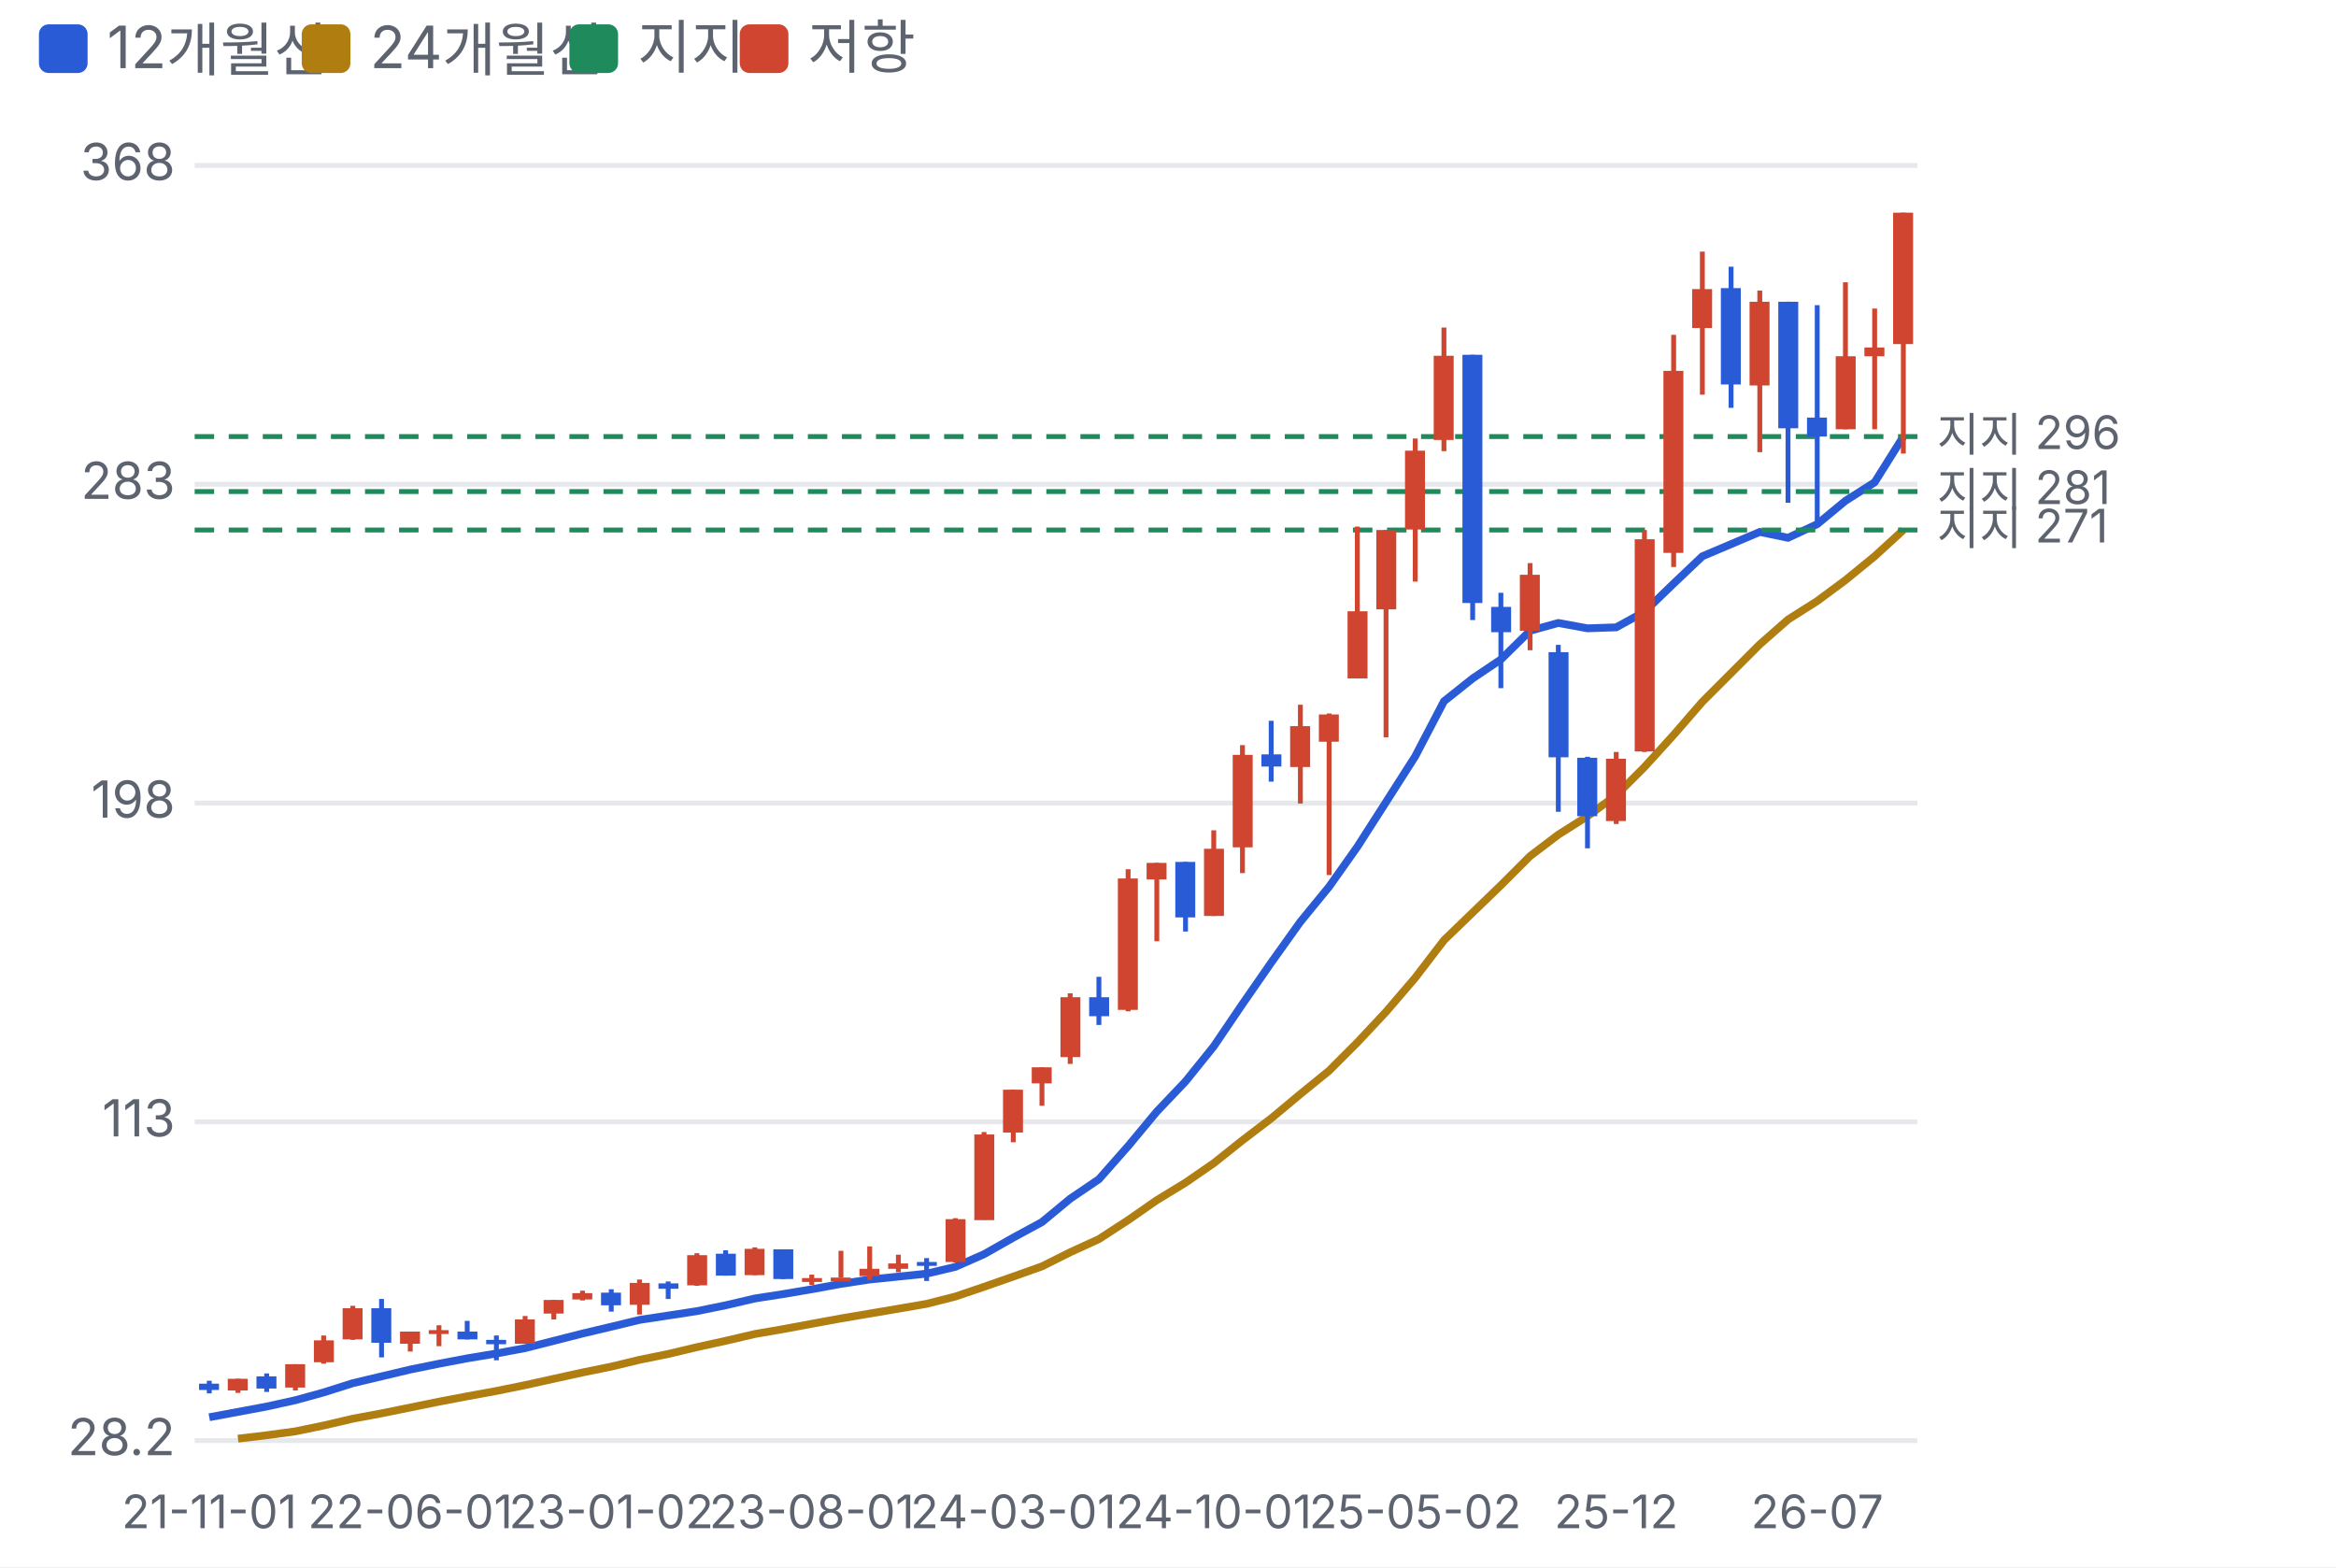
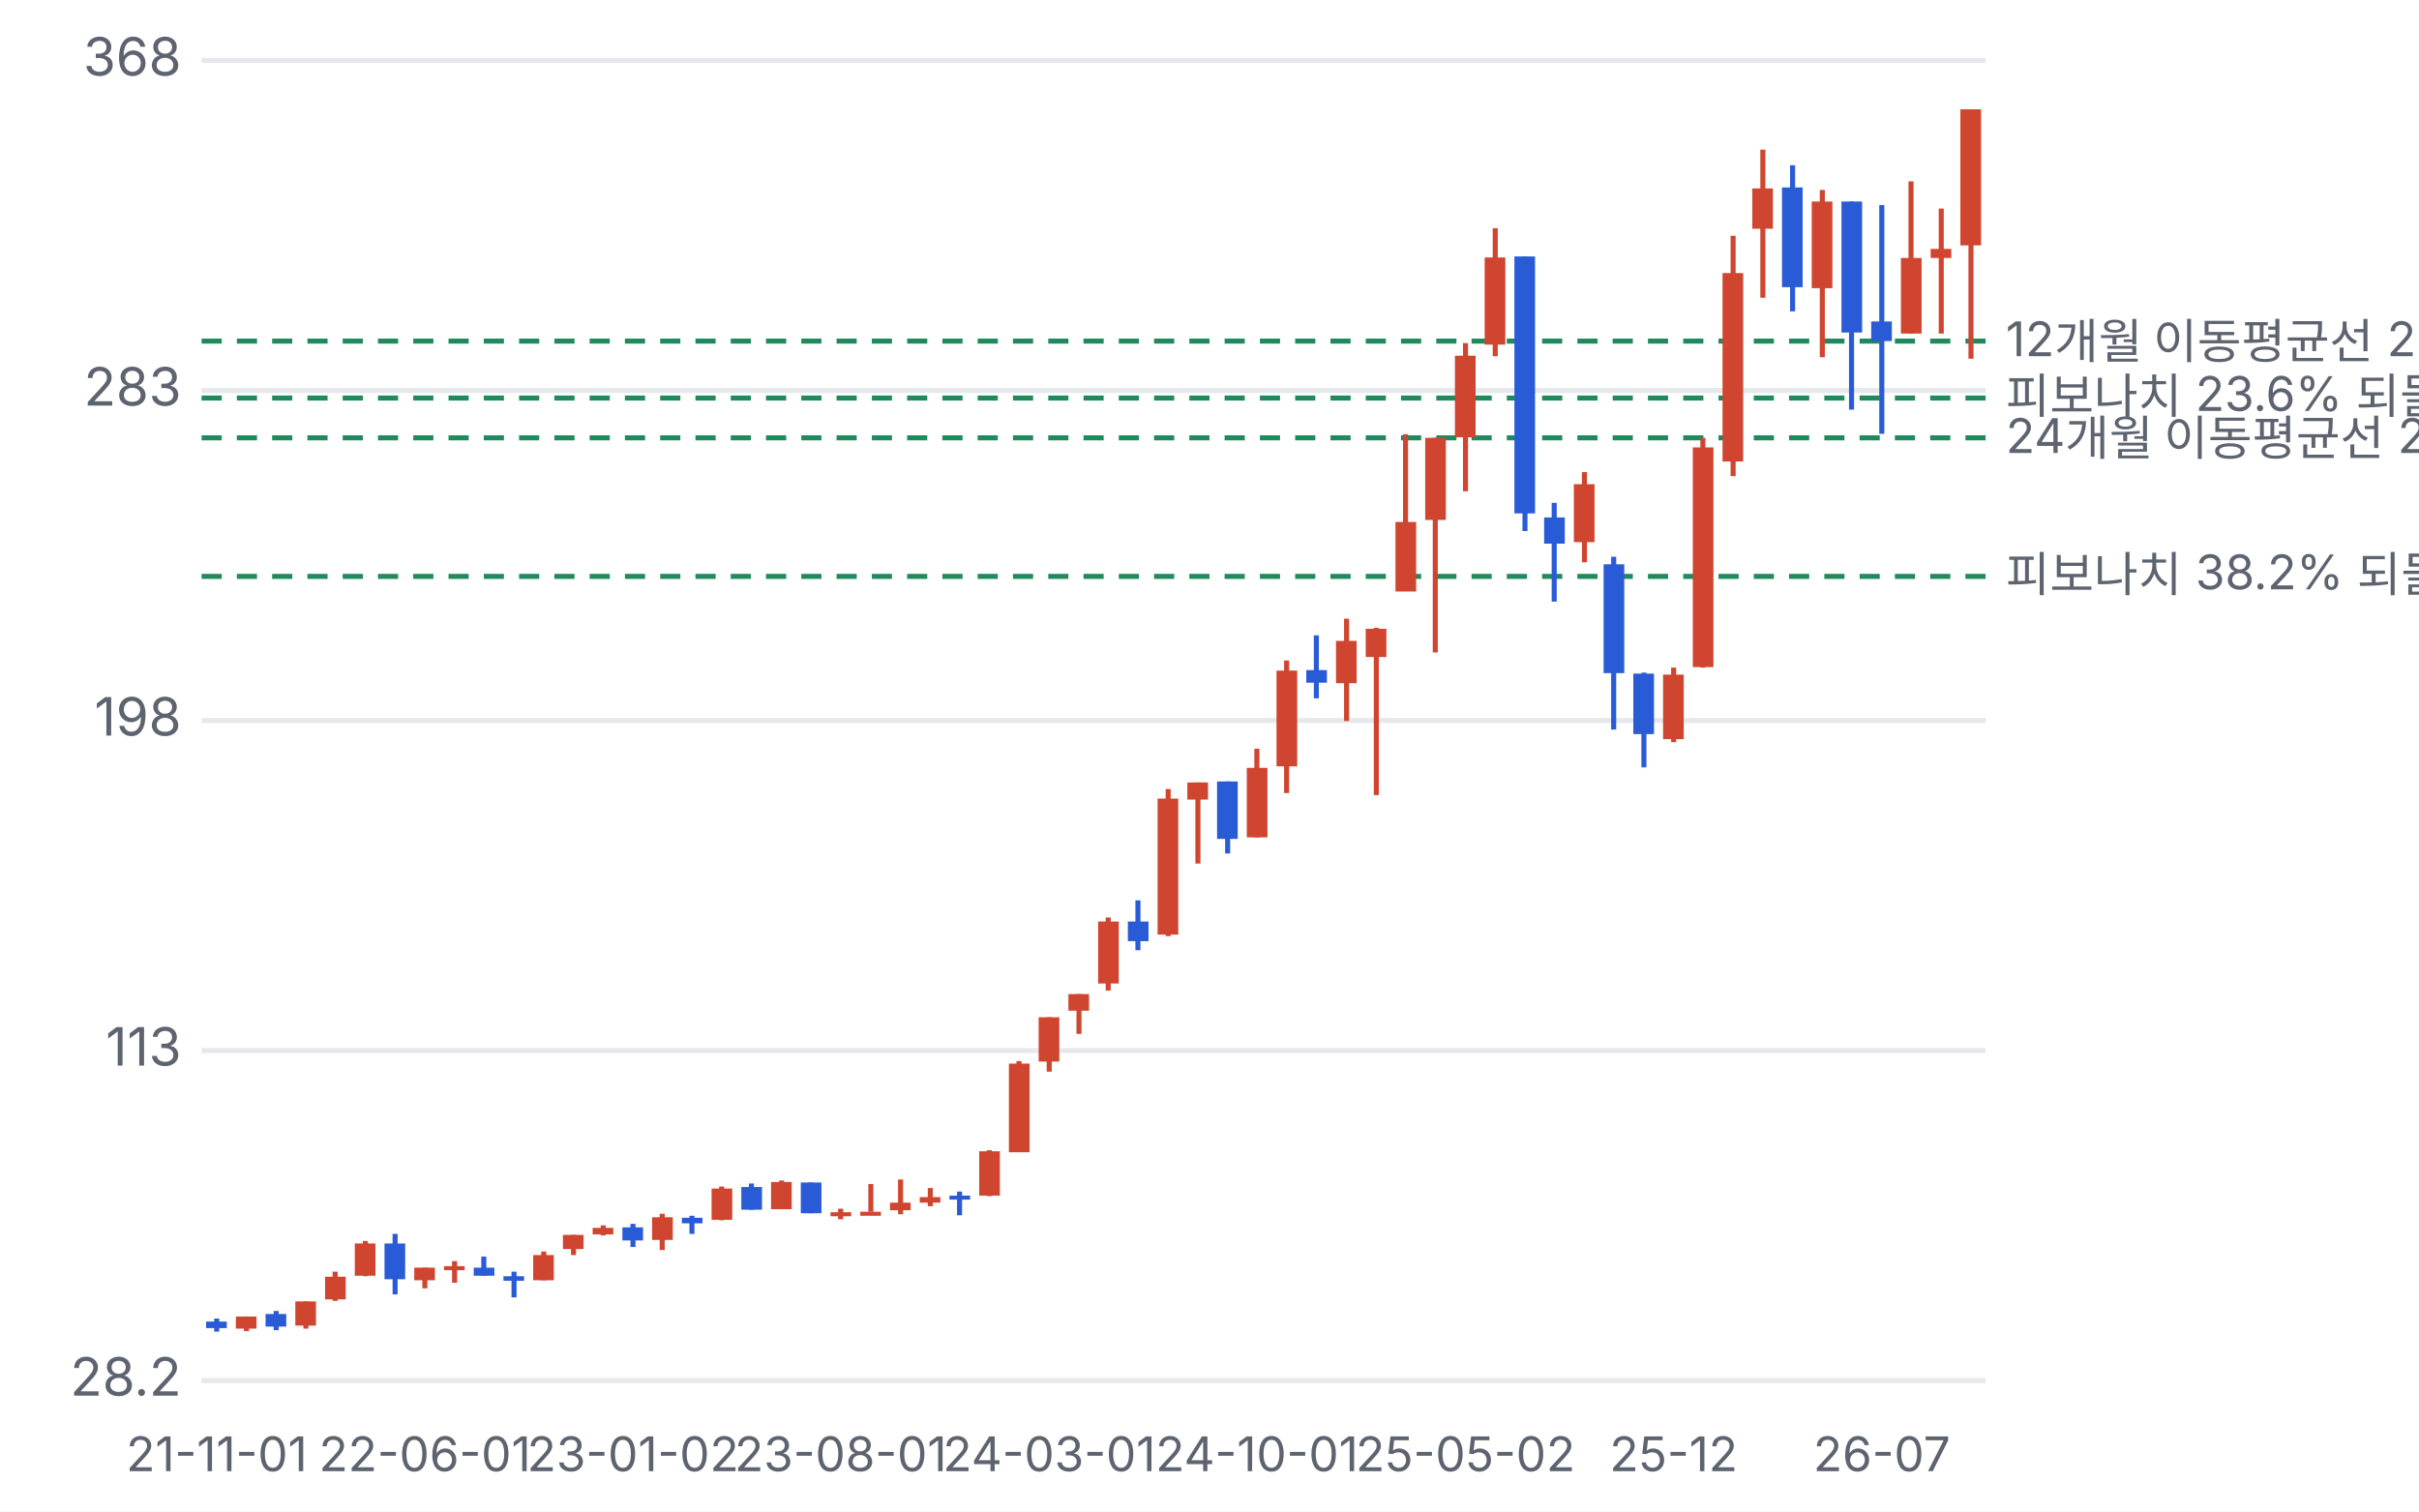
- <svg xmlns="http://www.w3.org/2000/svg" viewBox="0 0 480 322" width="480" height="322">
+ <svg xmlns="http://www.w3.org/2000/svg" viewBox="0 0 480 300" width="480" height="300">
  <style>text{fill:#5d6470;font-size:10.5px;font-family:-apple-system,'Apple SD Gothic Neo','Malgun Gothic',sans-serif}</style>
  <rect width="100%" height="100%" fill="#ffffff" />
-   <rect x="8" y="5" width="10" height="10" rx="2" fill="#2a5bd7" />
-   <text x="22" y="14" style="font-size:12px">12개월선</text>
-   <rect x="62" y="5" width="10" height="10" rx="2" fill="#b07d10" />
-   <text x="76" y="14" style="font-size:12px">24개월선</text>
-   <rect x="117" y="5" width="10" height="10" rx="2" fill="#1f8a5b" />
-   <text x="131" y="14" style="font-size:12px">지지</text>
-   <rect x="152" y="5" width="10" height="10" rx="2" fill="#d0452f" />
-   <text x="166" y="14" style="font-size:12px">저항</text>
-   <g transform="translate(0,22)">
+   <g transform="translate(0,0)">
    <line x1="40" x2="394" y1="274.0" y2="274.0" stroke="#e6e8ec" />
    <text x="36" y="277.0" text-anchor="end">28.2</text>
    <line x1="40" x2="394" y1="208.5" y2="208.5" stroke="#e6e8ec" />
    <text x="36" y="211.5" text-anchor="end">113</text>
    <line x1="40" x2="394" y1="143.0" y2="143.0" stroke="#e6e8ec" />
    <text x="36" y="146.0" text-anchor="end">198</text>
    <line x1="40" x2="394" y1="77.5" y2="77.5" stroke="#e6e8ec" />
    <text x="36" y="80.5" text-anchor="end">283</text>
    <line x1="40" x2="394" y1="12.0" y2="12.0" stroke="#e6e8ec" />
    <text x="36" y="15.0" text-anchor="end">368</text>
-     <polyline fill="none" stroke="#2a5bd7" stroke-width="1.6" points="43.0,269.2 48.9,268.1 54.8,267.0 60.7,265.7 66.5,264.1 72.5,262.2 78.4,260.8 84.3,259.4 90.2,258.2 96.0,257.1 102.0,256.1 107.9,255.0 113.8,253.5 119.7,252.0 125.6,250.6 131.4,249.2 137.3,248.3 143.2,247.4 149.1,246.2 155.1,244.8 160.9,243.9 166.8,242.9 172.8,241.8 178.7,240.9 184.6,240.3 190.4,239.7 196.3,238.3 202.2,235.7 208.2,232.3 214.1,229.1 219.9,224.3 225.8,220.3 231.8,213.5 237.7,206.4 243.6,200.2 249.4,193.0 255.3,184.3 261.2,175.8 267.2,167.4 273.1,160.2 278.9,152.0 284.8,142.8 290.8,133.4 296.7,122.1 302.6,117.4 308.4,113.5 314.4,107.6 320.2,106.0 326.2,107.1 332.1,106.9 337.9,103.7 343.9,97.9 349.8,92.3 355.7,89.8 361.6,87.3 367.4,88.5 373.4,85.7 379.2,80.9 385.2,77.1 391.1,67.7" />
-     <polyline fill="none" stroke="#b07d10" stroke-width="1.6" points="48.9,273.6 54.8,272.9 60.7,272.1 66.5,270.9 72.5,269.5 78.4,268.4 84.3,267.2 90.2,266.0 96.0,264.9 102.0,263.8 107.9,262.6 113.8,261.3 119.7,260.0 125.6,258.8 131.4,257.4 137.3,256.2 143.2,254.8 149.1,253.5 155.1,252.1 160.9,251.1 166.8,250.0 172.8,248.9 178.7,247.9 184.6,246.9 190.4,245.9 196.3,244.4 202.2,242.4 208.2,240.3 214.1,238.2 219.9,235.3 225.8,232.6 231.8,228.7 237.7,224.6 243.6,221.0 249.4,217.0 255.3,212.3 261.2,207.8 267.2,202.8 273.1,198.0 278.9,192.2 284.8,185.9 290.8,178.9 296.7,171.2 302.6,165.5 308.4,159.9 314.4,153.9 320.2,149.5 326.2,145.7 332.1,141.4 337.9,135.6 343.9,129.0 349.8,122.2 355.7,116.3 361.6,110.4 367.4,105.3 373.4,101.5 379.2,97.2 385.2,92.3 391.1,86.9" />
    <line x1="40" x2="394" y1="67.7" y2="67.7" stroke="#1f8a5b" stroke-dasharray="4 3" />
-     <text x="398" y="70.7" style="font-size:9.5px">지지 296</text>
+     <text x="398" y="70.7" style="font-size:9.5px">12개월 이동평균선 296.04</text>
    <line x1="40" x2="394" y1="79.0" y2="79.0" stroke="#1f8a5b" stroke-dasharray="4 3" />
-     <text x="398" y="82.0" style="font-size:9.5px">지지 281</text>
+     <text x="398" y="82.0" style="font-size:9.5px">피보나치 23.6% 되돌림 281.47</text>
    <line x1="40" x2="394" y1="86.9" y2="86.9" stroke="#1f8a5b" stroke-dasharray="4 3" />
-     <text x="398" y="89.9" style="font-size:9.5px">지지 271</text>
+     <text x="398" y="89.9" style="font-size:9.5px">24개월 이동평균선 271.18</text>
+     <line x1="40" x2="394" y1="114.4" y2="114.4" stroke="#1f8a5b" stroke-dasharray="4 3" />
+     <text x="398" y="117.4" style="font-size:9.5px">피보나치 38.2% 되돌림 235.49</text>
    <line x1="43.0" x2="43.0" y1="261.7" y2="264.3" stroke="#2a5bd7" />
    <rect x="40.9" y="262.3" width="4.1" height="1.3" fill="#2a5bd7" />
    <text x="43.0" y="292" text-anchor="middle" style="font-size:9.5px">21-11-01</text>
    <line x1="48.9" x2="48.9" y1="261.3" y2="264.2" stroke="#d0452f" />
    <rect x="46.8" y="261.3" width="4.1" height="2.4" fill="#d0452f" />
    <line x1="54.8" x2="54.8" y1="260.2" y2="264.0" stroke="#2a5bd7" />
    <rect x="52.7" y="260.8" width="4.1" height="2.5" fill="#2a5bd7" />
    <line x1="60.7" x2="60.7" y1="258.3" y2="263.7" stroke="#d0452f" />
    <rect x="58.6" y="258.3" width="4.1" height="4.8" fill="#d0452f" />
    <line x1="66.5" x2="66.5" y1="252.4" y2="258.2" stroke="#d0452f" />
    <rect x="64.5" y="253.4" width="4.1" height="4.5" fill="#d0452f" />
    <line x1="72.5" x2="72.5" y1="246.3" y2="253.3" stroke="#d0452f" />
    <rect x="70.4" y="246.8" width="4.1" height="6.4" fill="#d0452f" />
    <line x1="78.4" x2="78.4" y1="244.9" y2="256.9" stroke="#2a5bd7" />
    <rect x="76.3" y="246.8" width="4.1" height="7.1" fill="#2a5bd7" />
    <line x1="84.3" x2="84.3" y1="251.6" y2="255.7" stroke="#d0452f" />
    <rect x="82.2" y="251.6" width="4.1" height="2.5" fill="#d0452f" />
    <text x="84.3" y="292" text-anchor="middle" style="font-size:9.5px">22-06-01</text>
    <line x1="90.2" x2="90.2" y1="250.3" y2="254.6" stroke="#d0452f" />
    <rect x="88.1" y="251.3" width="4.1" height="0.8" fill="#d0452f" />
    <line x1="96.0" x2="96.0" y1="249.4" y2="253.2" stroke="#2a5bd7" />
    <rect x="94.0" y="251.6" width="4.1" height="1.6" fill="#2a5bd7" />
    <line x1="102.0" x2="102.0" y1="252.4" y2="257.5" stroke="#2a5bd7" />
    <rect x="99.9" y="253.3" width="4.1" height="0.9" fill="#2a5bd7" />
    <line x1="107.9" x2="107.9" y1="248.4" y2="254.1" stroke="#d0452f" />
    <rect x="105.8" y="249.1" width="4.1" height="5.0" fill="#d0452f" />
    <line x1="113.8" x2="113.8" y1="245.1" y2="249.1" stroke="#d0452f" />
    <rect x="111.7" y="245.1" width="4.1" height="2.8" fill="#d0452f" />
    <line x1="119.7" x2="119.7" y1="243.2" y2="245.2" stroke="#d0452f" />
    <rect x="117.6" y="243.7" width="4.1" height="1.3" fill="#d0452f" />
    <line x1="125.6" x2="125.6" y1="242.9" y2="247.5" stroke="#2a5bd7" />
    <rect x="123.5" y="243.6" width="4.1" height="2.6" fill="#2a5bd7" />
    <text x="125.6" y="292" text-anchor="middle" style="font-size:9.5px">23-01-02</text>
    <line x1="131.4" x2="131.4" y1="240.9" y2="248.1" stroke="#d0452f" />
    <rect x="129.4" y="241.6" width="4.1" height="4.5" fill="#d0452f" />
    <line x1="137.3" x2="137.3" y1="241.3" y2="244.9" stroke="#2a5bd7" />
    <rect x="135.3" y="241.7" width="4.1" height="1.1" fill="#2a5bd7" />
    <line x1="143.2" x2="143.2" y1="235.5" y2="242.2" stroke="#d0452f" />
    <rect x="141.2" y="235.9" width="4.1" height="6.2" fill="#d0452f" />
    <line x1="149.1" x2="149.1" y1="234.9" y2="240.1" stroke="#2a5bd7" />
    <rect x="147.1" y="235.6" width="4.1" height="4.5" fill="#2a5bd7" />
    <line x1="155.1" x2="155.1" y1="234.3" y2="240.0" stroke="#d0452f" />
    <rect x="153.0" y="234.6" width="4.1" height="5.4" fill="#d0452f" />
    <line x1="160.9" x2="160.9" y1="234.7" y2="240.8" stroke="#2a5bd7" />
    <rect x="158.9" y="234.7" width="4.1" height="6.1" fill="#2a5bd7" />
    <line x1="166.8" x2="166.8" y1="239.9" y2="242.0" stroke="#d0452f" />
    <rect x="164.8" y="240.6" width="4.1" height="0.8" fill="#d0452f" />
    <text x="166.8" y="292" text-anchor="middle" style="font-size:9.5px">23-08-01</text>
    <line x1="172.8" x2="172.8" y1="235.0" y2="240.5" stroke="#d0452f" />
    <rect x="170.7" y="240.5" width="4.1" height="0.8" fill="#d0452f" />
    <line x1="178.7" x2="178.7" y1="234.1" y2="241.0" stroke="#d0452f" />
    <rect x="176.6" y="238.7" width="4.1" height="1.5" fill="#d0452f" />
    <line x1="184.6" x2="184.6" y1="235.8" y2="239.4" stroke="#d0452f" />
    <rect x="182.5" y="237.6" width="4.1" height="1.1" fill="#d0452f" />
    <line x1="190.4" x2="190.4" y1="236.5" y2="241.2" stroke="#2a5bd7" />
    <rect x="188.4" y="237.3" width="4.1" height="0.8" fill="#2a5bd7" />
    <line x1="196.3" x2="196.3" y1="228.3" y2="237.4" stroke="#d0452f" />
    <rect x="194.3" y="228.5" width="4.1" height="8.8" fill="#d0452f" />
    <line x1="202.2" x2="202.2" y1="210.6" y2="228.6" stroke="#d0452f" />
    <rect x="200.2" y="211.1" width="4.1" height="17.6" fill="#d0452f" />
    <line x1="208.2" x2="208.2" y1="201.9" y2="212.7" stroke="#d0452f" />
    <rect x="206.1" y="201.9" width="4.1" height="8.8" fill="#d0452f" />
    <text x="208.2" y="292" text-anchor="middle" style="font-size:9.5px">24-03-01</text>
    <line x1="214.1" x2="214.1" y1="197.3" y2="205.2" stroke="#d0452f" />
    <rect x="212.0" y="197.3" width="4.1" height="3.3" fill="#d0452f" />
    <line x1="219.9" x2="219.9" y1="182.1" y2="196.6" stroke="#d0452f" />
    <rect x="217.9" y="182.9" width="4.1" height="12.3" fill="#d0452f" />
    <line x1="225.8" x2="225.8" y1="178.7" y2="188.6" stroke="#2a5bd7" />
    <rect x="223.8" y="182.9" width="4.1" height="3.9" fill="#2a5bd7" />
    <line x1="231.8" x2="231.8" y1="156.6" y2="185.8" stroke="#d0452f" />
    <rect x="229.7" y="158.5" width="4.1" height="27.0" fill="#d0452f" />
    <line x1="237.7" x2="237.7" y1="155.3" y2="171.4" stroke="#d0452f" />
    <rect x="235.6" y="155.3" width="4.1" height="3.4" fill="#d0452f" />
    <line x1="243.6" x2="243.6" y1="155.1" y2="169.4" stroke="#2a5bd7" />
    <rect x="241.5" y="155.1" width="4.1" height="11.4" fill="#2a5bd7" />
    <line x1="249.4" x2="249.4" y1="148.6" y2="166.2" stroke="#d0452f" />
    <rect x="247.4" y="152.4" width="4.1" height="13.8" fill="#d0452f" />
    <text x="249.4" y="292" text-anchor="middle" style="font-size:9.5px">24-10-01</text>
    <line x1="255.3" x2="255.3" y1="131.1" y2="157.4" stroke="#d0452f" />
    <rect x="253.3" y="133.1" width="4.1" height="19.0" fill="#d0452f" />
    <line x1="261.2" x2="261.2" y1="126.1" y2="138.6" stroke="#2a5bd7" />
    <rect x="259.2" y="133.0" width="4.1" height="2.5" fill="#2a5bd7" />
    <line x1="267.2" x2="267.2" y1="122.8" y2="143.1" stroke="#d0452f" />
    <rect x="265.1" y="127.2" width="4.1" height="8.4" fill="#d0452f" />
    <line x1="273.1" x2="273.1" y1="124.6" y2="157.8" stroke="#d0452f" />
    <rect x="271.0" y="124.8" width="4.1" height="5.6" fill="#d0452f" />
    <line x1="278.9" x2="278.9" y1="86.2" y2="117.3" stroke="#d0452f" />
    <rect x="276.9" y="103.6" width="4.1" height="13.8" fill="#d0452f" />
    <line x1="284.8" x2="284.8" y1="86.9" y2="129.5" stroke="#d0452f" />
    <rect x="282.8" y="86.9" width="4.1" height="16.3" fill="#d0452f" />
    <line x1="290.8" x2="290.8" y1="68.1" y2="97.5" stroke="#d0452f" />
    <rect x="288.7" y="70.6" width="4.1" height="16.2" fill="#d0452f" />
    <text x="290.8" y="292" text-anchor="middle" style="font-size:9.5px">25-05-02</text>
    <line x1="296.7" x2="296.7" y1="45.3" y2="70.7" stroke="#d0452f" />
    <rect x="294.6" y="51.1" width="4.1" height="17.3" fill="#d0452f" />
    <line x1="302.6" x2="302.6" y1="50.9" y2="105.4" stroke="#2a5bd7" />
    <rect x="300.5" y="50.9" width="4.1" height="51.0" fill="#2a5bd7" />
    <line x1="308.4" x2="308.4" y1="99.8" y2="119.4" stroke="#2a5bd7" />
    <rect x="306.4" y="102.7" width="4.1" height="5.2" fill="#2a5bd7" />
    <line x1="314.4" x2="314.4" y1="93.7" y2="111.6" stroke="#d0452f" />
    <rect x="312.3" y="96.1" width="4.1" height="11.5" fill="#d0452f" />
    <line x1="320.2" x2="320.2" y1="110.5" y2="144.8" stroke="#2a5bd7" />
    <rect x="318.2" y="112.0" width="4.1" height="21.6" fill="#2a5bd7" />
    <line x1="326.2" x2="326.2" y1="133.5" y2="152.3" stroke="#2a5bd7" />
    <rect x="324.1" y="133.7" width="4.1" height="12.0" fill="#2a5bd7" />
    <line x1="332.1" x2="332.1" y1="132.5" y2="147.3" stroke="#d0452f" />
    <rect x="330.0" y="133.9" width="4.1" height="12.8" fill="#d0452f" />
    <text x="332.1" y="292" text-anchor="middle" style="font-size:9.5px">25-12</text>
    <line x1="337.9" x2="337.9" y1="86.9" y2="132.5" stroke="#d0452f" />
    <rect x="335.9" y="88.8" width="4.1" height="43.6" fill="#d0452f" />
    <line x1="343.9" x2="343.9" y1="46.8" y2="94.5" stroke="#d0452f" />
    <rect x="341.8" y="54.2" width="4.1" height="37.4" fill="#d0452f" />
    <line x1="349.8" x2="349.8" y1="29.7" y2="59.1" stroke="#d0452f" />
    <rect x="347.7" y="37.4" width="4.1" height="8.0" fill="#d0452f" />
    <line x1="355.7" x2="355.7" y1="32.8" y2="61.8" stroke="#2a5bd7" />
    <rect x="353.6" y="37.2" width="4.1" height="19.8" fill="#2a5bd7" />
    <line x1="361.6" x2="361.6" y1="37.7" y2="70.9" stroke="#d0452f" />
    <rect x="359.5" y="40.0" width="4.1" height="17.2" fill="#d0452f" />
    <line x1="367.4" x2="367.4" y1="40.0" y2="81.3" stroke="#2a5bd7" />
    <rect x="365.4" y="40.0" width="4.1" height="26.0" fill="#2a5bd7" />
    <line x1="373.4" x2="373.4" y1="40.7" y2="86.1" stroke="#2a5bd7" />
    <rect x="371.3" y="63.8" width="4.1" height="3.9" fill="#2a5bd7" />
    <text x="373.4" y="292" text-anchor="middle" style="font-size:9.5px">26-07</text>
    <line x1="379.2" x2="379.2" y1="36.0" y2="66.2" stroke="#d0452f" />
    <rect x="377.2" y="51.2" width="4.1" height="15.0" fill="#d0452f" />
    <line x1="385.2" x2="385.2" y1="41.4" y2="66.2" stroke="#d0452f" />
    <rect x="383.1" y="49.4" width="4.1" height="1.8" fill="#d0452f" />
    <line x1="391.1" x2="391.1" y1="21.7" y2="71.2" stroke="#d0452f" />
    <rect x="389.0" y="21.7" width="4.1" height="27.0" fill="#d0452f" />
  </g>
</svg>
